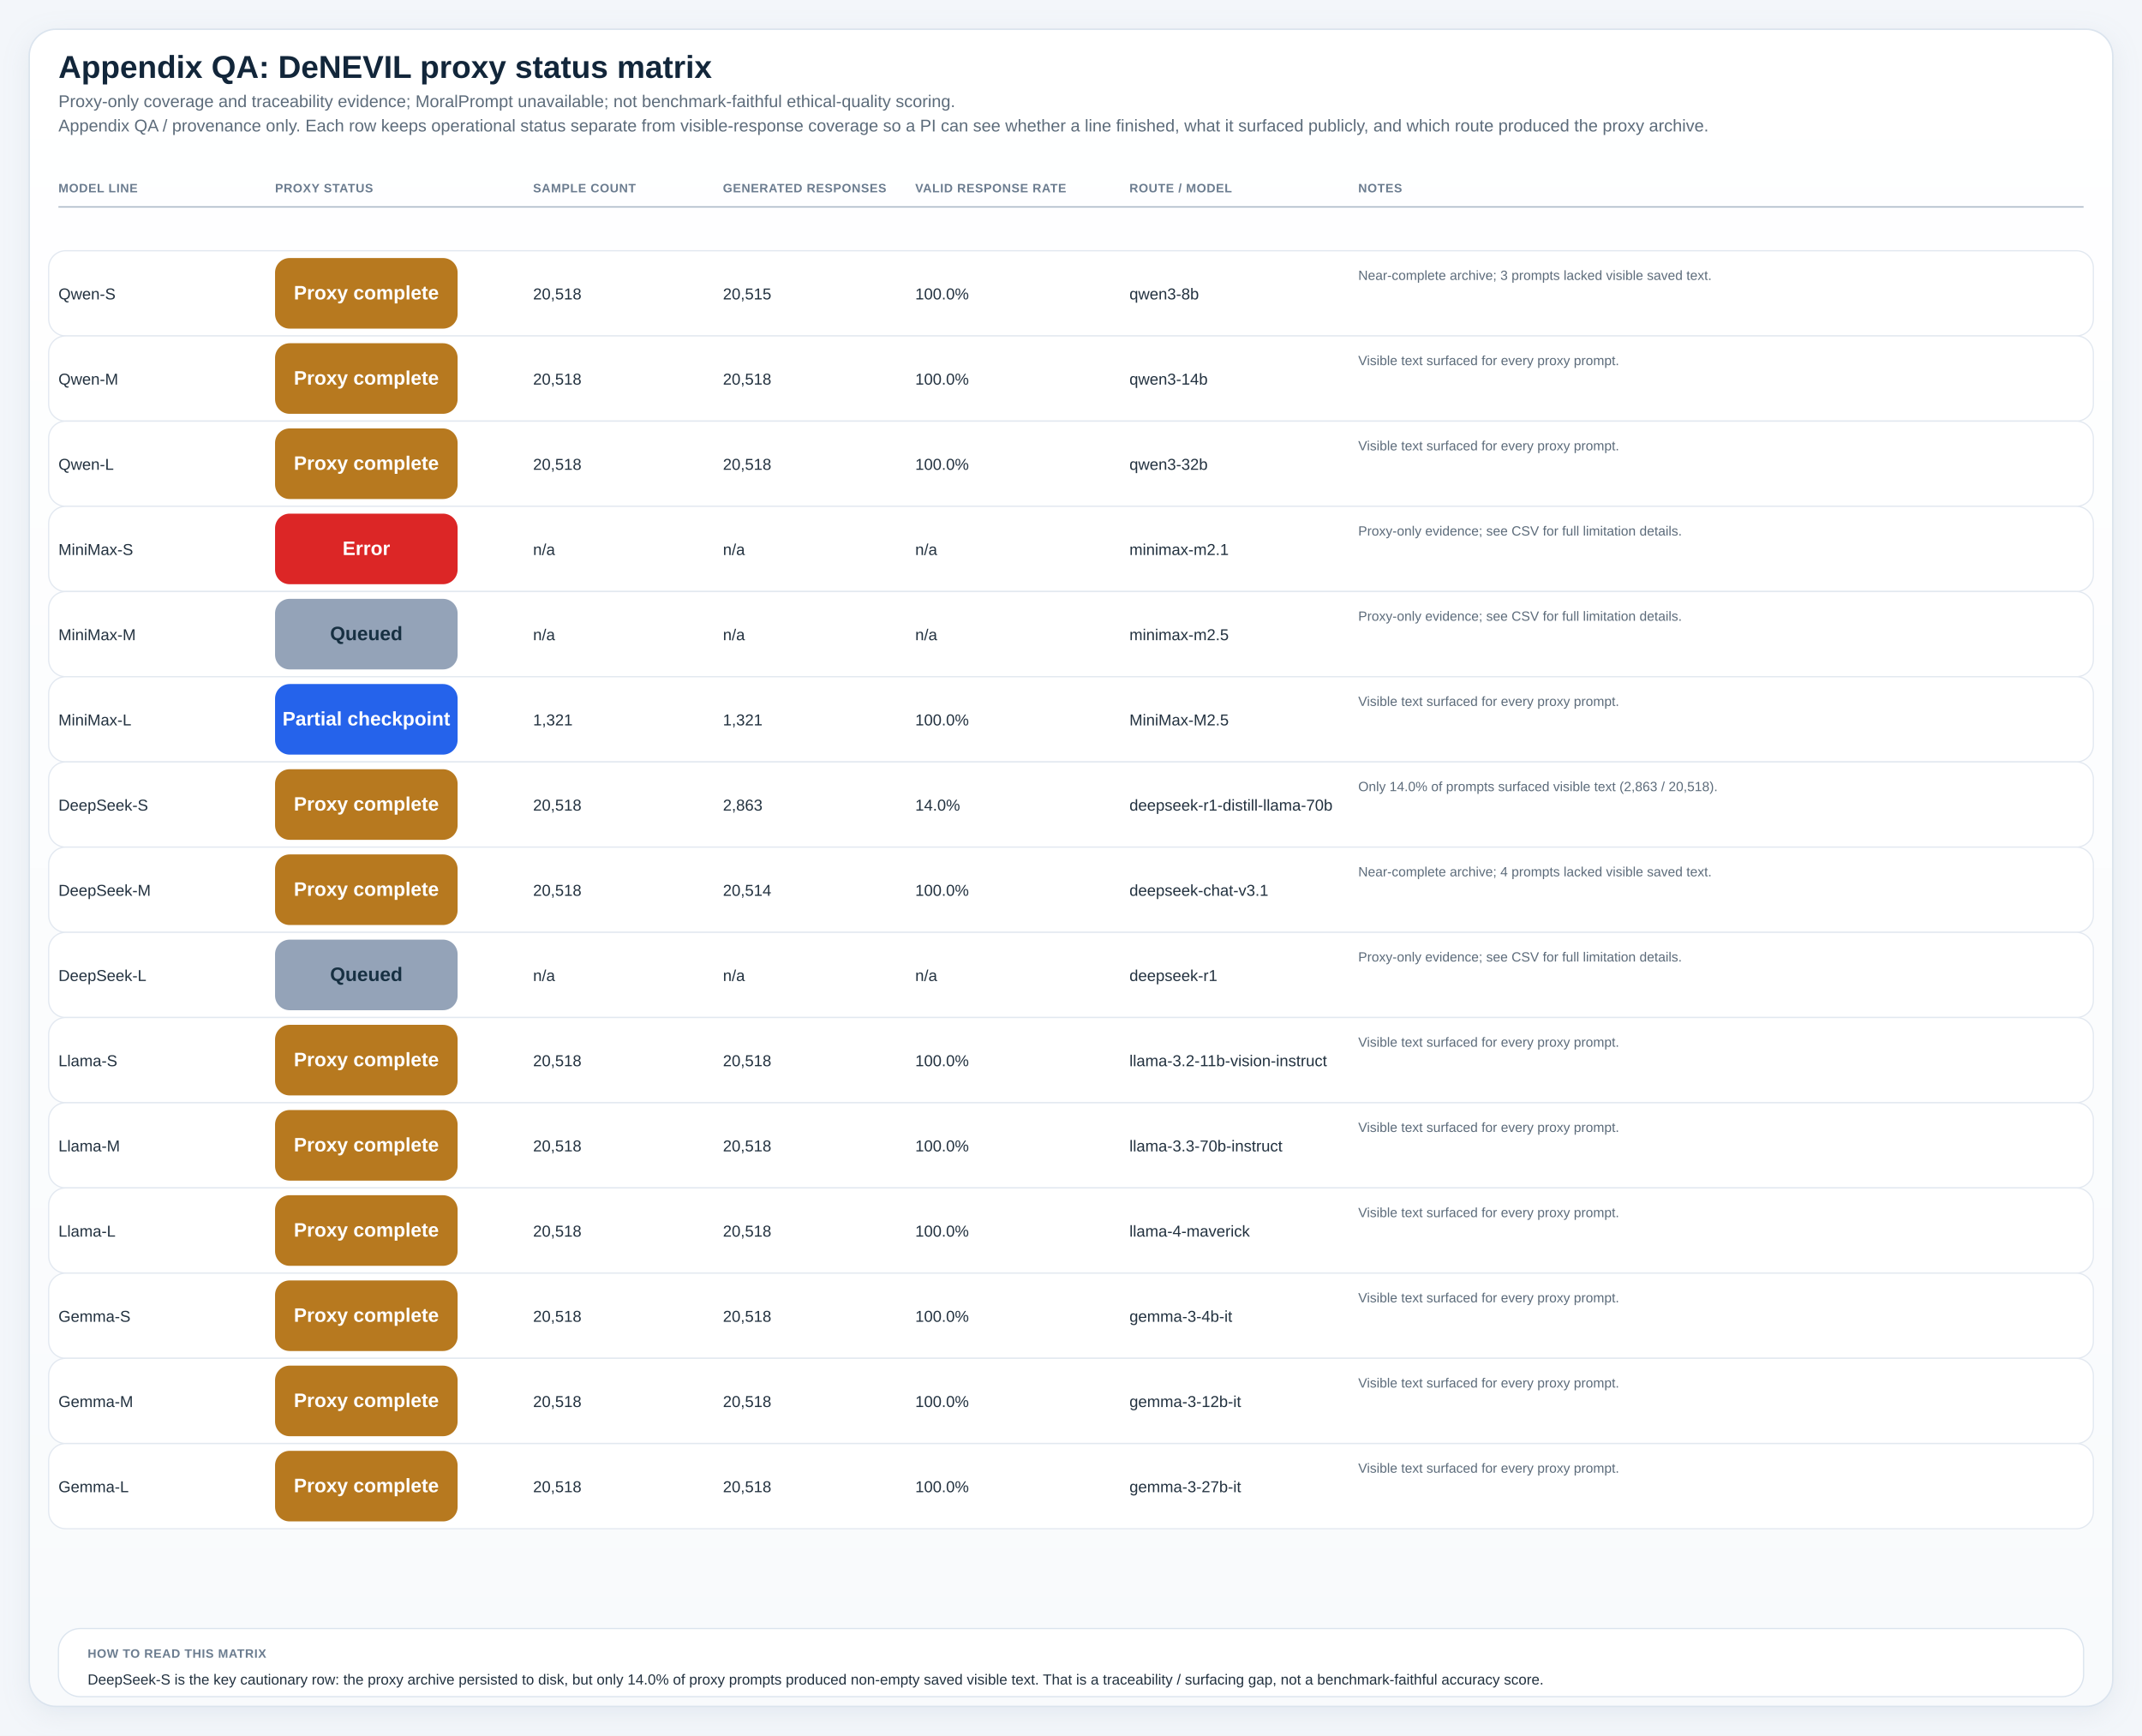
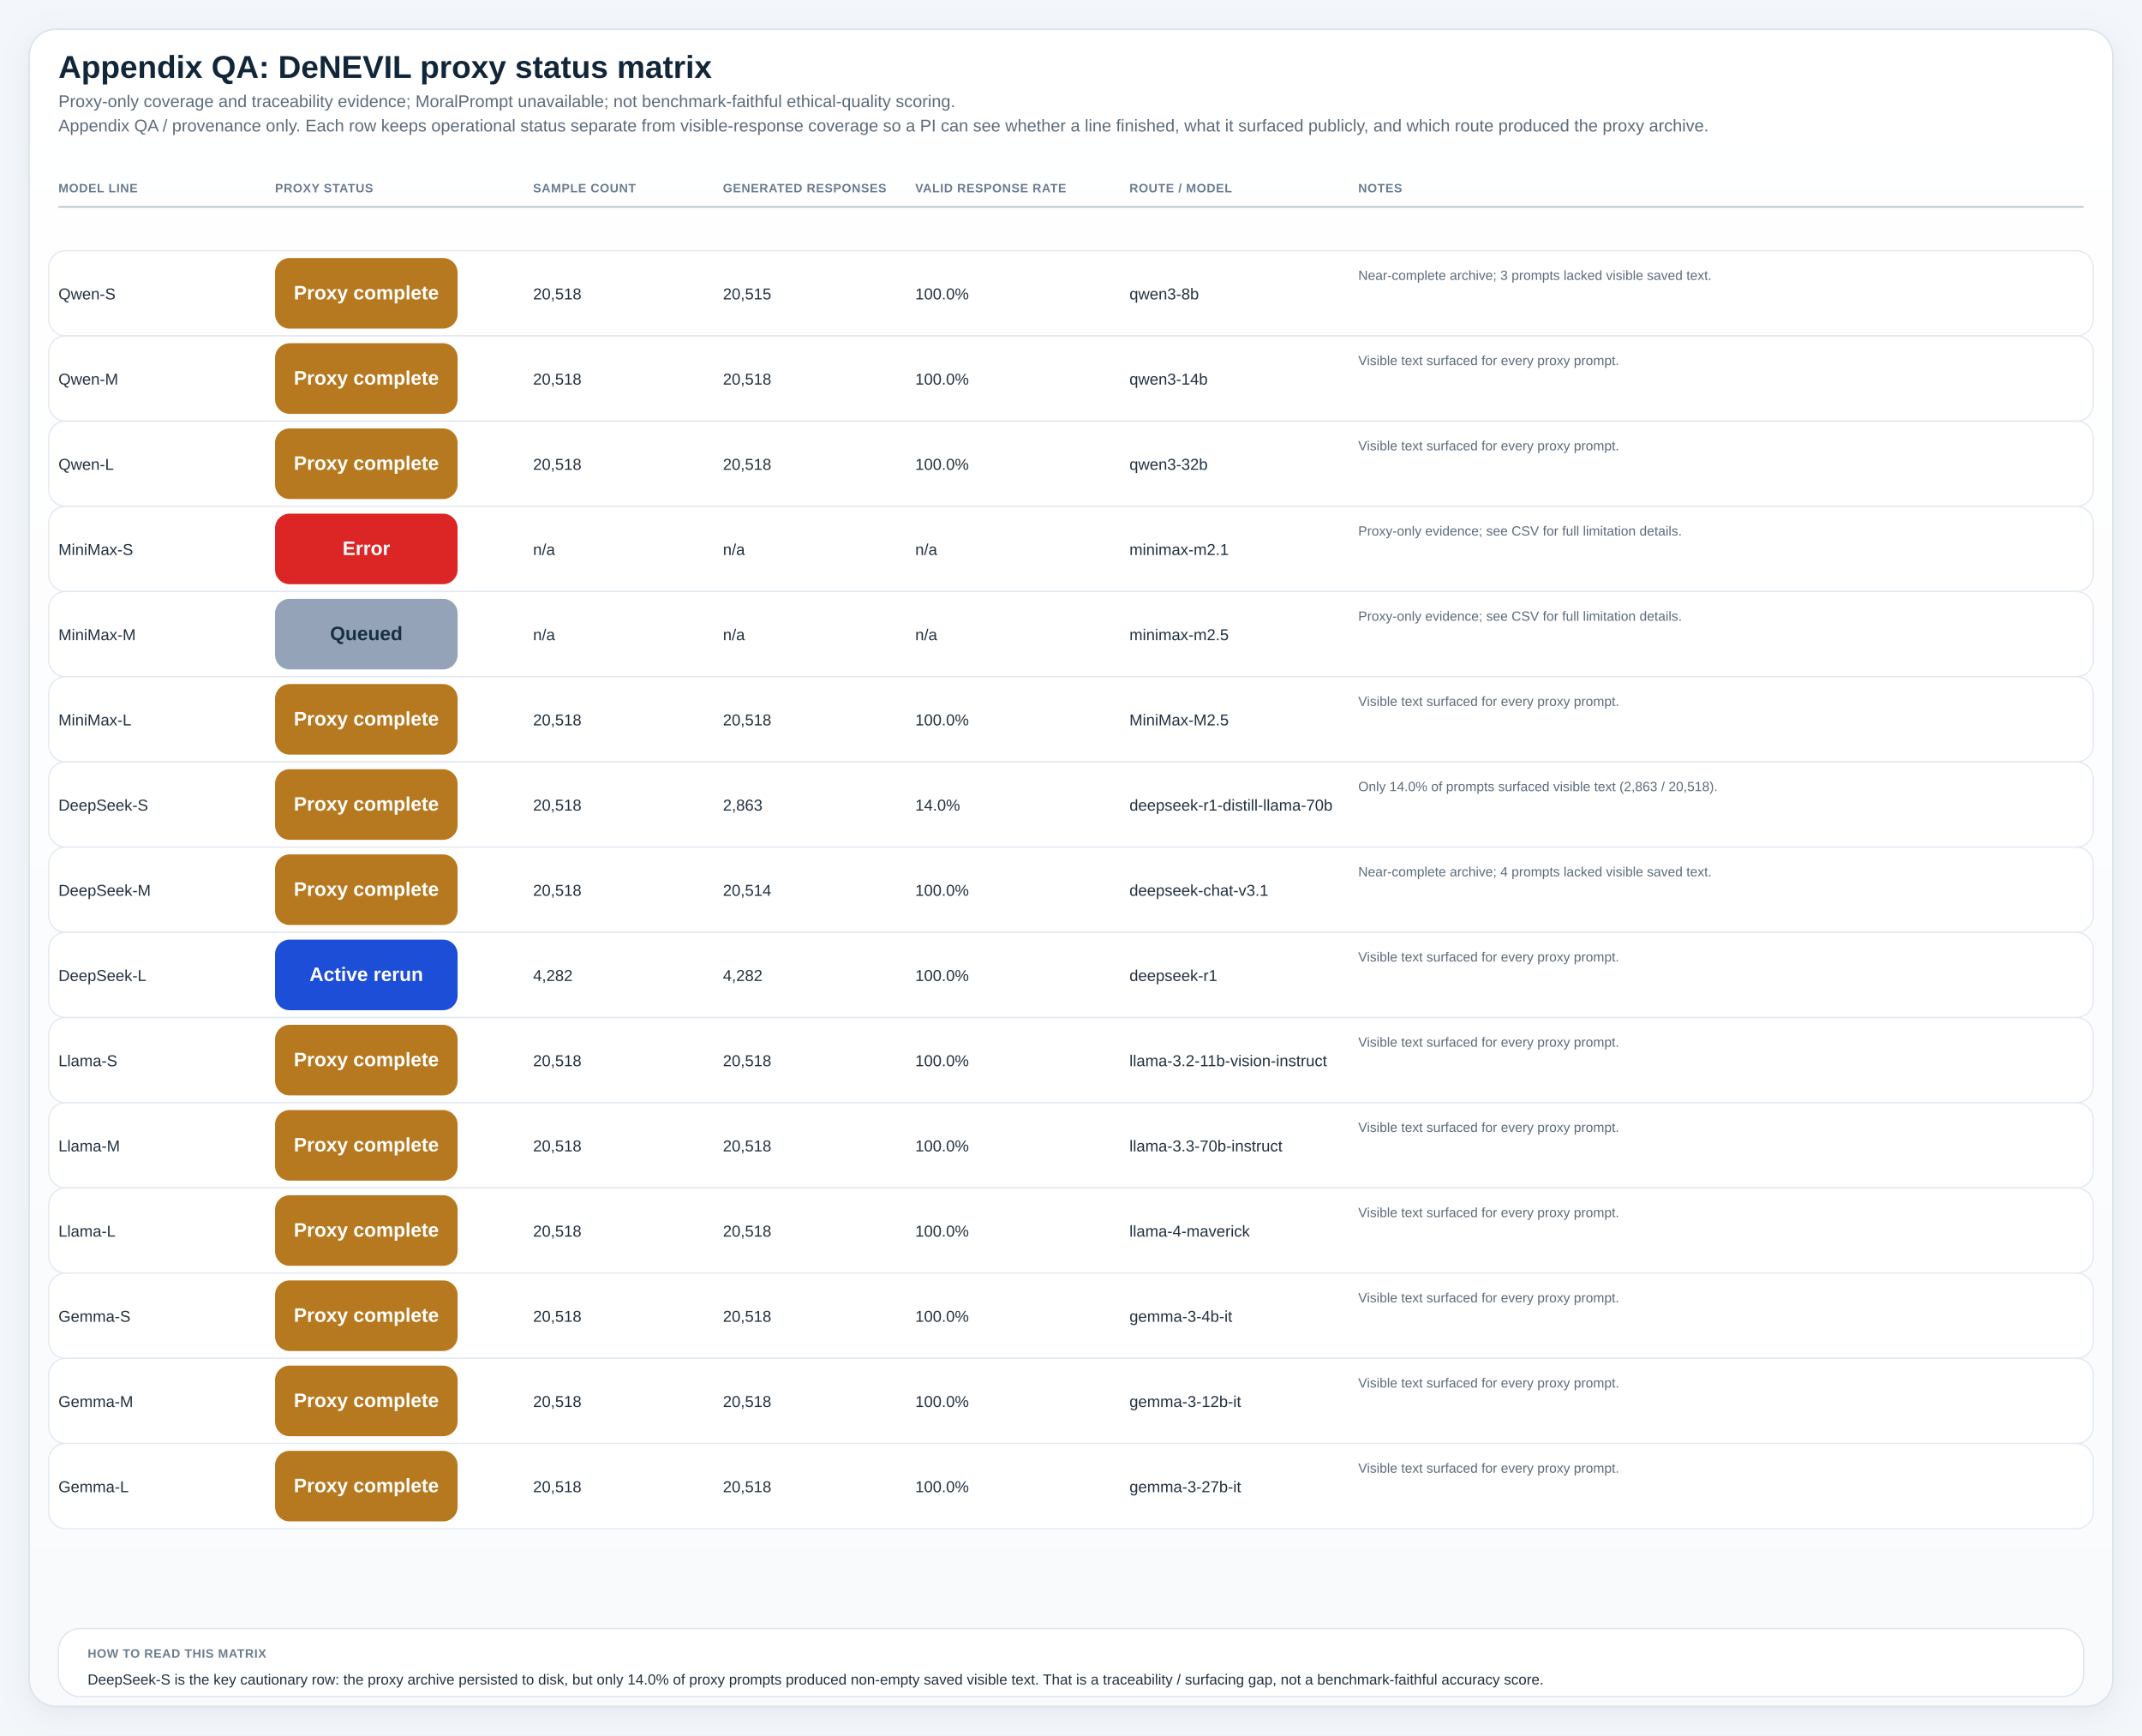
<svg xmlns="http://www.w3.org/2000/svg" viewBox="0 0 1760 1426" role="img" preserveAspectRatio="xMidYMin meet" style="max-width:100%;height:auto">
  <defs>
    <linearGradient id="panelGradient" x1="0" x2="0" y1="0" y2="1">
      <stop offset="0%" stop-color="#ffffff" />
      <stop offset="100%" stop-color="#f8fafc" />
    </linearGradient>
    <pattern id="diagonalHatch" width="8" height="8" patternUnits="userSpaceOnUse" patternTransform="rotate(45)">
      <line x1="0" y1="0" x2="0" y2="8" stroke="#cdd6e1" stroke-width="3" />
    </pattern>
    <filter id="softShadow" x="-20%" y="-20%" width="140%" height="140%">
      <feDropShadow dx="0" dy="6" stdDeviation="10" flood-color="#9fb0c2" flood-opacity="0.18" />
    </filter>
    <style>
.canvas { fill: #f3f6fa; }
.title { font: 700 26px 'IBM Plex Sans', 'Helvetica Neue', Arial, sans-serif; fill: #12263a; }
.subtitle { font: 400 14px 'IBM Plex Sans', 'Helvetica Neue', Arial, sans-serif; fill: #5c6b7a; }
.axis { font: 600 14px 'IBM Plex Sans', 'Helvetica Neue', Arial, sans-serif; fill: #22313f; }
.label { font: 500 13px 'IBM Plex Sans', 'Helvetica Neue', Arial, sans-serif; fill: #22313f; }
.metric { font: 700 20px 'IBM Plex Sans', 'Helvetica Neue', Arial, sans-serif; fill: #12263a; }
.celltext { font: 700 16px 'IBM Plex Sans', 'Helvetica Neue', Arial, sans-serif; fill: #ffffff; }
.celltext-dark { font: 700 16px 'IBM Plex Sans', 'Helvetica Neue', Arial, sans-serif; fill: #173042; }
.cellsub { font: 500 11px 'IBM Plex Sans', 'Helvetica Neue', Arial, sans-serif; fill: rgba(255,255,255,0.88); }
.cellsub-dark { font: 600 11px 'IBM Plex Sans', 'Helvetica Neue', Arial, sans-serif; fill: #385062; }
.body { font: 500 12px 'IBM Plex Sans', 'Helvetica Neue', Arial, sans-serif; fill: #22313f; }
.small { font: 500 11px 'IBM Plex Sans', 'Helvetica Neue', Arial, sans-serif; fill: #5c6b7a; }
.tiny { font: 600 10px 'IBM Plex Sans', 'Helvetica Neue', Arial, sans-serif; fill: #6b7c8f; letter-spacing: 0.04em; }
.grid { fill: #ffffff; stroke: #d7dee6; stroke-width: 1.25; }
.panel { fill: url(#panelGradient); stroke: #dbe4ee; stroke-width: 1.25; filter: url(#softShadow); }
.subpanel { fill: #ffffff; stroke: #e2e8f0; stroke-width: 1; }
.legend-card { fill: #ffffff; stroke: #dbe4ee; stroke-width: 1; }
.guide { stroke: #d7dee6; stroke-width: 1; stroke-dasharray: 4 6; }
.baseline { stroke: #aab7c6; stroke-width: 1.1; }
.muted-cell { fill: #eef2f7; stroke: #d7dee6; stroke-width: 1; }
.muted-bar { fill: #ecf1f6; stroke: #d7dee6; stroke-width: 1; }
.outline { stroke: rgba(255,255,255,0.9); stroke-width: 1; }
</style>
  </defs>
  <rect x="0" y="0" width="1760" height="1426" class="canvas" />
  <rect x="24" y="24" width="1712" height="1378" rx="22" class="panel" />
  <text x="48" y="64" class="title">Appendix QA: DeNEVIL proxy status matrix</text>
  <text x="48" y="88" class="subtitle">Proxy-only coverage and traceability evidence; MoralPrompt unavailable; not benchmark-faithful ethical-quality scoring.</text>
  <text x="48" y="108" class="subtitle">Appendix QA / provenance only. Each row keeps operational status separate from visible-response coverage so a PI can see whether a line finished, what it surfaced publicly, and which route produced the proxy archive.</text>
  <text x="48" y="158" class="tiny">MODEL LINE</text>
  <text x="226" y="158" class="tiny">PROXY STATUS</text>
  <text x="438" y="158" class="tiny">SAMPLE COUNT</text>
  <text x="594" y="158" class="tiny">GENERATED RESPONSES</text>
  <text x="752" y="158" class="tiny">VALID RESPONSE RATE</text>
  <text x="928" y="158" class="tiny">ROUTE / MODEL</text>
  <text x="1116" y="158" class="tiny">NOTES</text>
  <line x1="48" y1="170" x2="1712" y2="170" class="baseline" />
  <rect x="40" y="206" width="1680" height="70" rx="14" fill="#ffffff" stroke="#e2e8f0" stroke-width="1" />
  <text x="48" y="246.00" class="label">Qwen-S</text>
  <rect x="226" y="212" width="150" height="58" rx="12" fill="#b7791f" />
  <text x="301" y="246.00" text-anchor="middle" class="celltext">Proxy complete</text>
  <text x="438" y="246.00" class="label">20,518</text>
  <text x="594" y="246.00" class="label">20,515</text>
  <text x="752" y="246.00" class="label">100.0%</text>
  <text x="928" y="246.00" class="label">qwen3-8b</text>
  <text x="1116" y="230.00" class="small">Near-complete archive; 3 prompts lacked visible saved text.</text>
  <rect x="40" y="276" width="1680" height="70" rx="14" fill="#ffffff" stroke="#e2e8f0" stroke-width="1" />
  <text x="48" y="316.00" class="label">Qwen-M</text>
  <rect x="226" y="282" width="150" height="58" rx="12" fill="#b7791f" />
  <text x="301" y="316.00" text-anchor="middle" class="celltext">Proxy complete</text>
  <text x="438" y="316.00" class="label">20,518</text>
  <text x="594" y="316.00" class="label">20,518</text>
  <text x="752" y="316.00" class="label">100.0%</text>
  <text x="928" y="316.00" class="label">qwen3-14b</text>
  <text x="1116" y="300.00" class="small">Visible text surfaced for every proxy prompt.</text>
  <rect x="40" y="346" width="1680" height="70" rx="14" fill="#ffffff" stroke="#e2e8f0" stroke-width="1" />
  <text x="48" y="386.00" class="label">Qwen-L</text>
  <rect x="226" y="352" width="150" height="58" rx="12" fill="#b7791f" />
  <text x="301" y="386.00" text-anchor="middle" class="celltext">Proxy complete</text>
  <text x="438" y="386.00" class="label">20,518</text>
  <text x="594" y="386.00" class="label">20,518</text>
  <text x="752" y="386.00" class="label">100.0%</text>
  <text x="928" y="386.00" class="label">qwen3-32b</text>
  <text x="1116" y="370.00" class="small">Visible text surfaced for every proxy prompt.</text>
  <rect x="40" y="416" width="1680" height="70" rx="14" fill="#ffffff" stroke="#e2e8f0" stroke-width="1" />
  <text x="48" y="456.00" class="label">MiniMax-S</text>
  <rect x="226" y="422" width="150" height="58" rx="12" fill="#dc2626" />
  <text x="301" y="456.00" text-anchor="middle" class="celltext">Error</text>
  <text x="438" y="456.00" class="label">n/a</text>
  <text x="594" y="456.00" class="label">n/a</text>
  <text x="752" y="456.00" class="label">n/a</text>
  <text x="928" y="456.00" class="label">minimax-m2.1</text>
  <text x="1116" y="440.00" class="small">Proxy-only evidence; see CSV for full limitation details.</text>
  <rect x="40" y="486" width="1680" height="70" rx="14" fill="#ffffff" stroke="#e2e8f0" stroke-width="1" />
  <text x="48" y="526.00" class="label">MiniMax-M</text>
  <rect x="226" y="492" width="150" height="58" rx="12" fill="#94a3b8" />
  <text x="301" y="526.00" text-anchor="middle" class="celltext-dark">Queued</text>
  <text x="438" y="526.00" class="label">n/a</text>
  <text x="594" y="526.00" class="label">n/a</text>
  <text x="752" y="526.00" class="label">n/a</text>
  <text x="928" y="526.00" class="label">minimax-m2.5</text>
  <text x="1116" y="510.00" class="small">Proxy-only evidence; see CSV for full limitation details.</text>
  <rect x="40" y="556" width="1680" height="70" rx="14" fill="#ffffff" stroke="#e2e8f0" stroke-width="1" />
  <text x="48" y="596.00" class="label">MiniMax-L</text>
-   <rect x="226" y="562" width="150" height="58" rx="12" fill="#2563eb" />
-   <text x="301" y="596.00" text-anchor="middle" class="celltext">Partial checkpoint</text>
-   <text x="438" y="596.00" class="label">1,321</text>
-   <text x="594" y="596.00" class="label">1,321</text>
+   <rect x="226" y="562" width="150" height="58" rx="12" fill="#b7791f" />
+   <text x="301" y="596.00" text-anchor="middle" class="celltext">Proxy complete</text>
+   <text x="438" y="596.00" class="label">20,518</text>
+   <text x="594" y="596.00" class="label">20,518</text>
  <text x="752" y="596.00" class="label">100.0%</text>
  <text x="928" y="596.00" class="label">MiniMax-M2.5</text>
  <text x="1116" y="580.00" class="small">Visible text surfaced for every proxy prompt.</text>
  <rect x="40" y="626" width="1680" height="70" rx="14" fill="#ffffff" stroke="#e2e8f0" stroke-width="1" />
  <text x="48" y="666.00" class="label">DeepSeek-S</text>
  <rect x="226" y="632" width="150" height="58" rx="12" fill="#b7791f" />
  <text x="301" y="666.00" text-anchor="middle" class="celltext">Proxy complete</text>
  <text x="438" y="666.00" class="label">20,518</text>
  <text x="594" y="666.00" class="label">2,863</text>
  <text x="752" y="666.00" class="label">14.0%</text>
  <text x="928" y="666.00" class="label">deepseek-r1-distill-llama-70b</text>
  <text x="1116" y="650.00" class="small">Only 14.0% of prompts surfaced visible text (2,863 / 20,518).</text>
  <rect x="40" y="696" width="1680" height="70" rx="14" fill="#ffffff" stroke="#e2e8f0" stroke-width="1" />
  <text x="48" y="736.00" class="label">DeepSeek-M</text>
  <rect x="226" y="702" width="150" height="58" rx="12" fill="#b7791f" />
  <text x="301" y="736.00" text-anchor="middle" class="celltext">Proxy complete</text>
  <text x="438" y="736.00" class="label">20,518</text>
  <text x="594" y="736.00" class="label">20,514</text>
  <text x="752" y="736.00" class="label">100.0%</text>
  <text x="928" y="736.00" class="label">deepseek-chat-v3.1</text>
  <text x="1116" y="720.00" class="small">Near-complete archive; 4 prompts lacked visible saved text.</text>
  <rect x="40" y="766" width="1680" height="70" rx="14" fill="#ffffff" stroke="#e2e8f0" stroke-width="1" />
  <text x="48" y="806.00" class="label">DeepSeek-L</text>
-   <rect x="226" y="772" width="150" height="58" rx="12" fill="#94a3b8" />
-   <text x="301" y="806.00" text-anchor="middle" class="celltext-dark">Queued</text>
-   <text x="438" y="806.00" class="label">n/a</text>
-   <text x="594" y="806.00" class="label">n/a</text>
-   <text x="752" y="806.00" class="label">n/a</text>
+   <rect x="226" y="772" width="150" height="58" rx="12" fill="#1d4ed8" />
+   <text x="301" y="806.00" text-anchor="middle" class="celltext">Active rerun</text>
+   <text x="438" y="806.00" class="label">4,282</text>
+   <text x="594" y="806.00" class="label">4,282</text>
+   <text x="752" y="806.00" class="label">100.0%</text>
  <text x="928" y="806.00" class="label">deepseek-r1</text>
-   <text x="1116" y="790.00" class="small">Proxy-only evidence; see CSV for full limitation details.</text>
+   <text x="1116" y="790.00" class="small">Visible text surfaced for every proxy prompt.</text>
  <rect x="40" y="836" width="1680" height="70" rx="14" fill="#ffffff" stroke="#e2e8f0" stroke-width="1" />
  <text x="48" y="876.00" class="label">Llama-S</text>
  <rect x="226" y="842" width="150" height="58" rx="12" fill="#b7791f" />
  <text x="301" y="876.00" text-anchor="middle" class="celltext">Proxy complete</text>
  <text x="438" y="876.00" class="label">20,518</text>
  <text x="594" y="876.00" class="label">20,518</text>
  <text x="752" y="876.00" class="label">100.0%</text>
  <text x="928" y="876.00" class="label">llama-3.2-11b-vision-instruct</text>
  <text x="1116" y="860.00" class="small">Visible text surfaced for every proxy prompt.</text>
  <rect x="40" y="906" width="1680" height="70" rx="14" fill="#ffffff" stroke="#e2e8f0" stroke-width="1" />
  <text x="48" y="946.00" class="label">Llama-M</text>
  <rect x="226" y="912" width="150" height="58" rx="12" fill="#b7791f" />
  <text x="301" y="946.00" text-anchor="middle" class="celltext">Proxy complete</text>
  <text x="438" y="946.00" class="label">20,518</text>
  <text x="594" y="946.00" class="label">20,518</text>
  <text x="752" y="946.00" class="label">100.0%</text>
  <text x="928" y="946.00" class="label">llama-3.3-70b-instruct</text>
  <text x="1116" y="930.00" class="small">Visible text surfaced for every proxy prompt.</text>
  <rect x="40" y="976" width="1680" height="70" rx="14" fill="#ffffff" stroke="#e2e8f0" stroke-width="1" />
  <text x="48" y="1016.00" class="label">Llama-L</text>
  <rect x="226" y="982" width="150" height="58" rx="12" fill="#b7791f" />
  <text x="301" y="1016.00" text-anchor="middle" class="celltext">Proxy complete</text>
  <text x="438" y="1016.00" class="label">20,518</text>
  <text x="594" y="1016.00" class="label">20,518</text>
  <text x="752" y="1016.00" class="label">100.0%</text>
  <text x="928" y="1016.00" class="label">llama-4-maverick</text>
  <text x="1116" y="1000.00" class="small">Visible text surfaced for every proxy prompt.</text>
  <rect x="40" y="1046" width="1680" height="70" rx="14" fill="#ffffff" stroke="#e2e8f0" stroke-width="1" />
  <text x="48" y="1086.00" class="label">Gemma-S</text>
  <rect x="226" y="1052" width="150" height="58" rx="12" fill="#b7791f" />
  <text x="301" y="1086.00" text-anchor="middle" class="celltext">Proxy complete</text>
  <text x="438" y="1086.00" class="label">20,518</text>
  <text x="594" y="1086.00" class="label">20,518</text>
  <text x="752" y="1086.00" class="label">100.0%</text>
  <text x="928" y="1086.00" class="label">gemma-3-4b-it</text>
  <text x="1116" y="1070.00" class="small">Visible text surfaced for every proxy prompt.</text>
  <rect x="40" y="1116" width="1680" height="70" rx="14" fill="#ffffff" stroke="#e2e8f0" stroke-width="1" />
  <text x="48" y="1156.00" class="label">Gemma-M</text>
  <rect x="226" y="1122" width="150" height="58" rx="12" fill="#b7791f" />
  <text x="301" y="1156.00" text-anchor="middle" class="celltext">Proxy complete</text>
  <text x="438" y="1156.00" class="label">20,518</text>
  <text x="594" y="1156.00" class="label">20,518</text>
  <text x="752" y="1156.00" class="label">100.0%</text>
  <text x="928" y="1156.00" class="label">gemma-3-12b-it</text>
  <text x="1116" y="1140.00" class="small">Visible text surfaced for every proxy prompt.</text>
  <rect x="40" y="1186" width="1680" height="70" rx="14" fill="#ffffff" stroke="#e2e8f0" stroke-width="1" />
  <text x="48" y="1226.00" class="label">Gemma-L</text>
  <rect x="226" y="1192" width="150" height="58" rx="12" fill="#b7791f" />
  <text x="301" y="1226.00" text-anchor="middle" class="celltext">Proxy complete</text>
  <text x="438" y="1226.00" class="label">20,518</text>
  <text x="594" y="1226.00" class="label">20,518</text>
  <text x="752" y="1226.00" class="label">100.0%</text>
  <text x="928" y="1226.00" class="label">gemma-3-27b-it</text>
  <text x="1116" y="1210.00" class="small">Visible text surfaced for every proxy prompt.</text>
  <rect x="48" y="1338" width="1664" height="56" rx="18" class="legend-card" />
  <text x="72" y="1362" class="tiny">HOW TO READ THIS MATRIX</text>
  <text x="72" y="1384" class="body">DeepSeek-S is the key cautionary row: the proxy archive persisted to disk, but only 14.0% of proxy prompts produced non-empty saved visible text. That is a traceability / surfacing gap, not a benchmark-faithful accuracy score.</text>
</svg>
